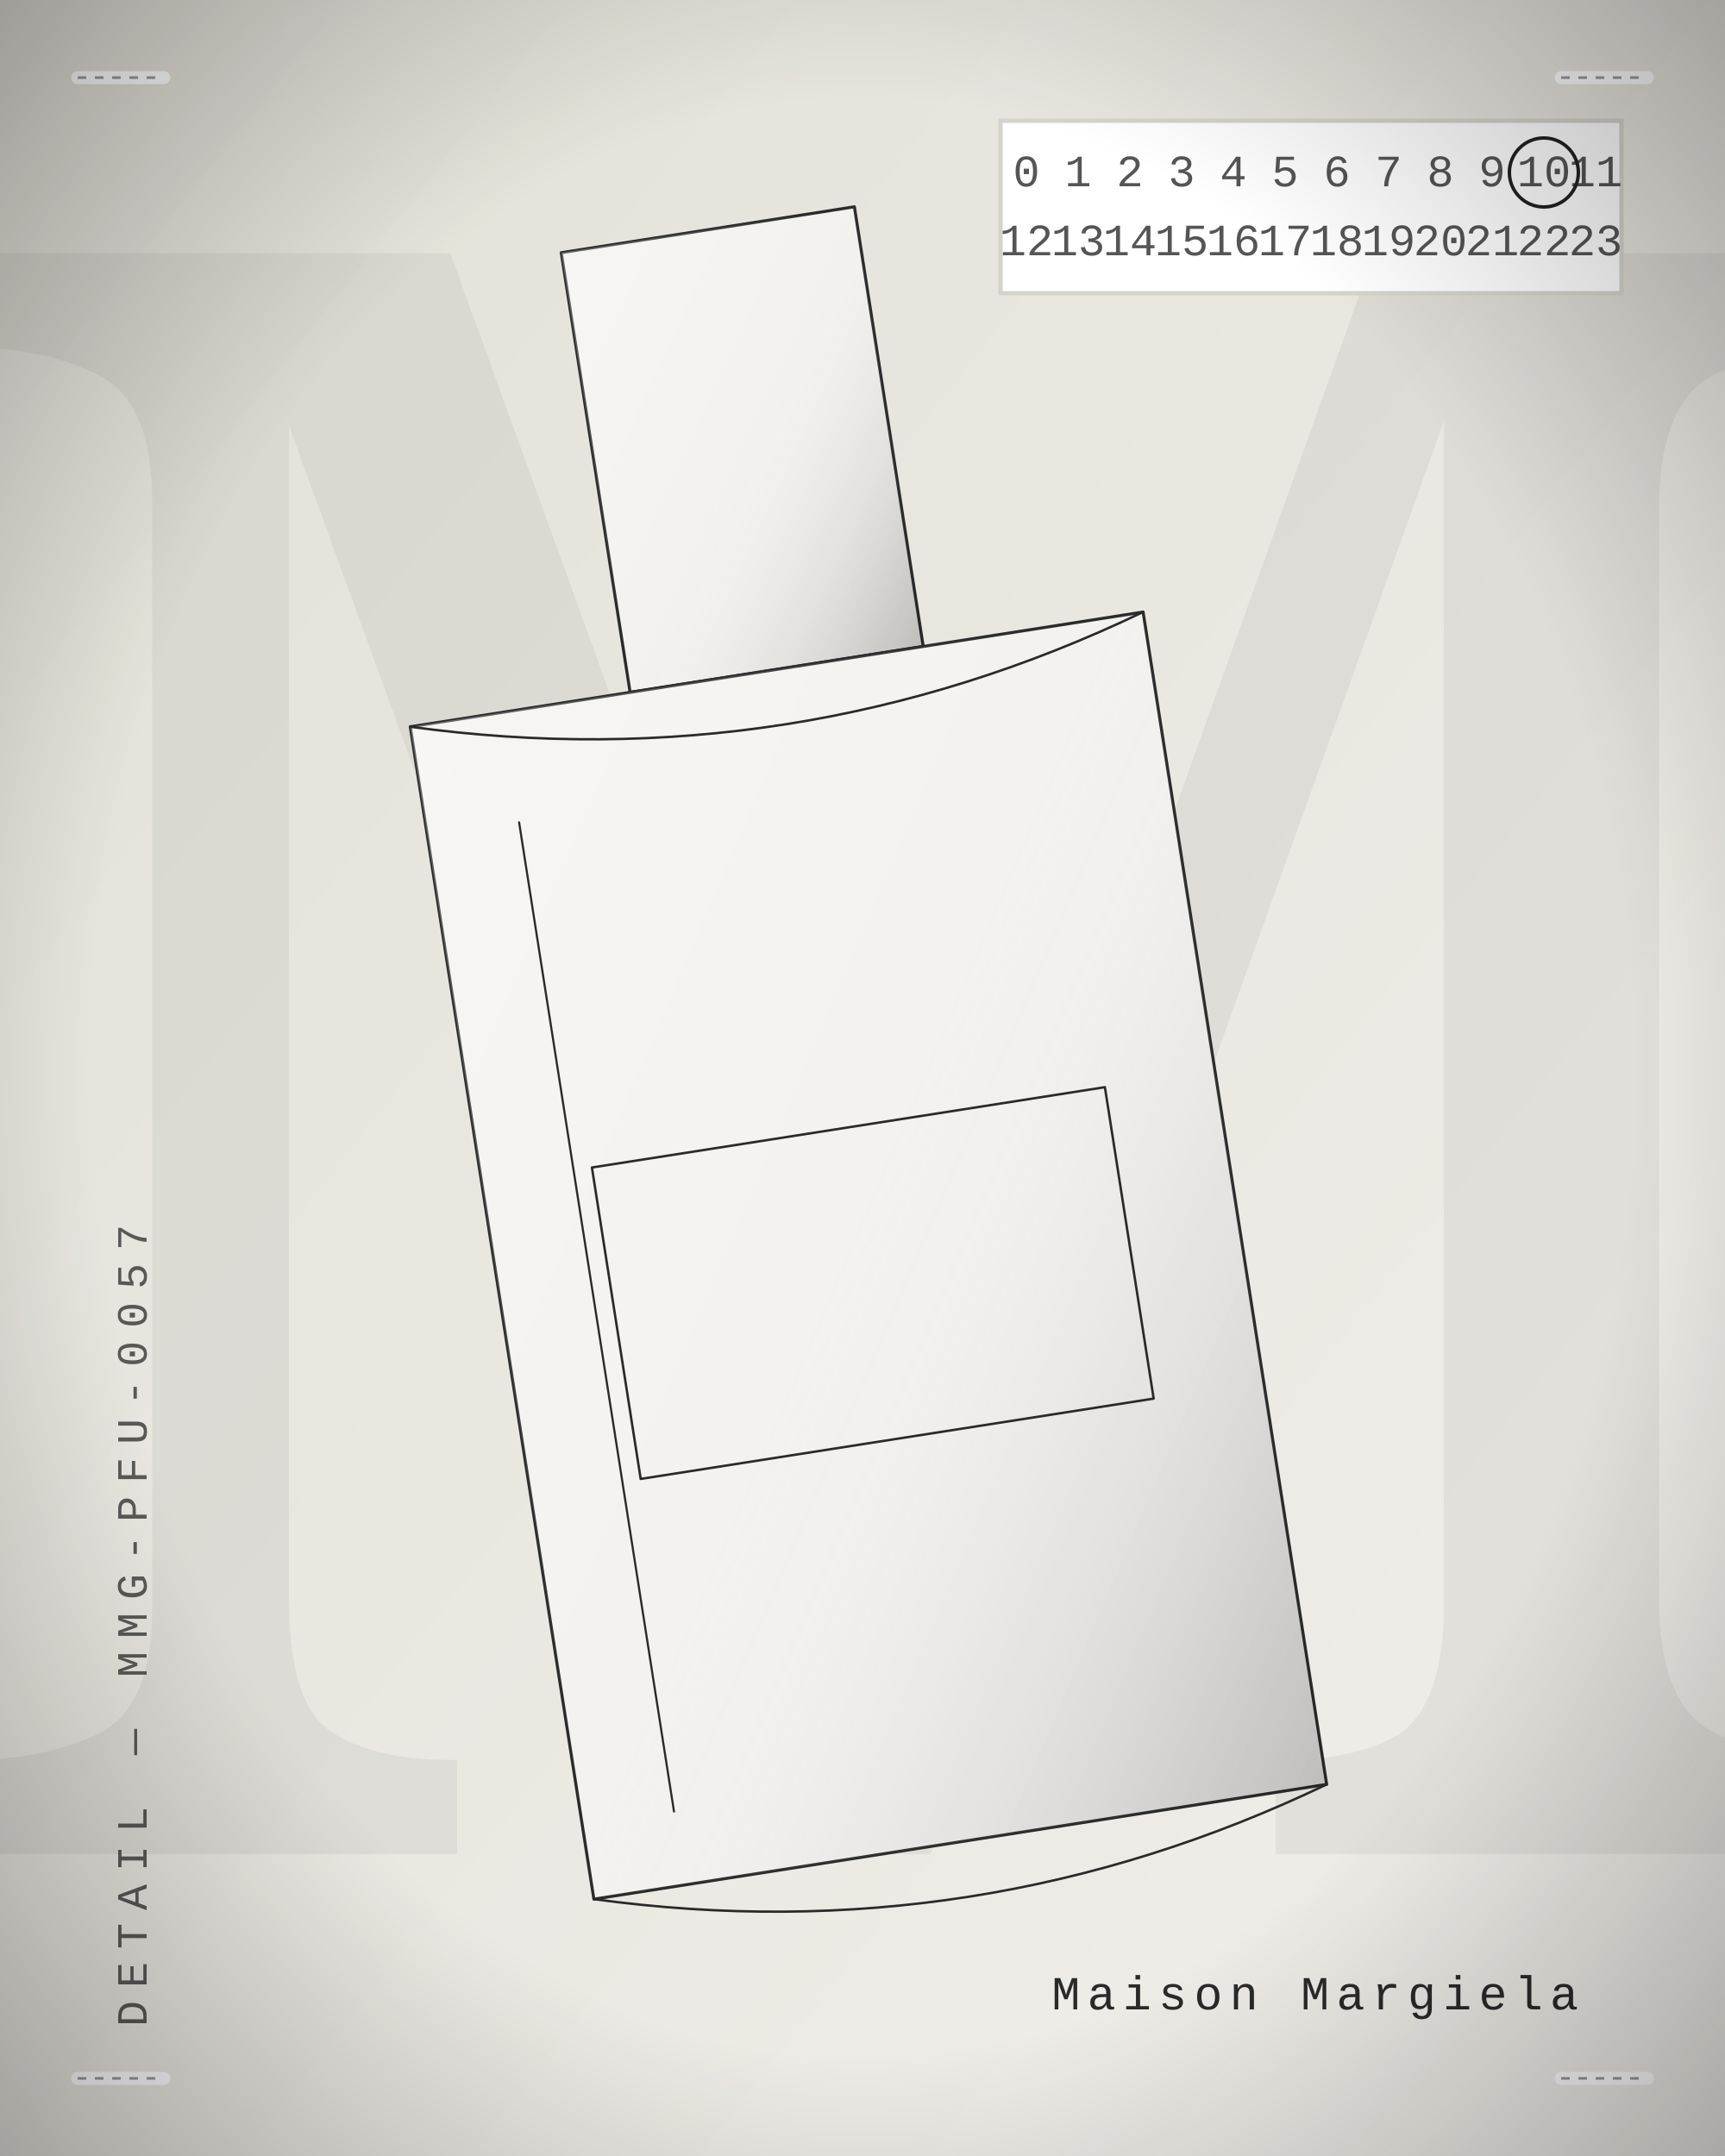
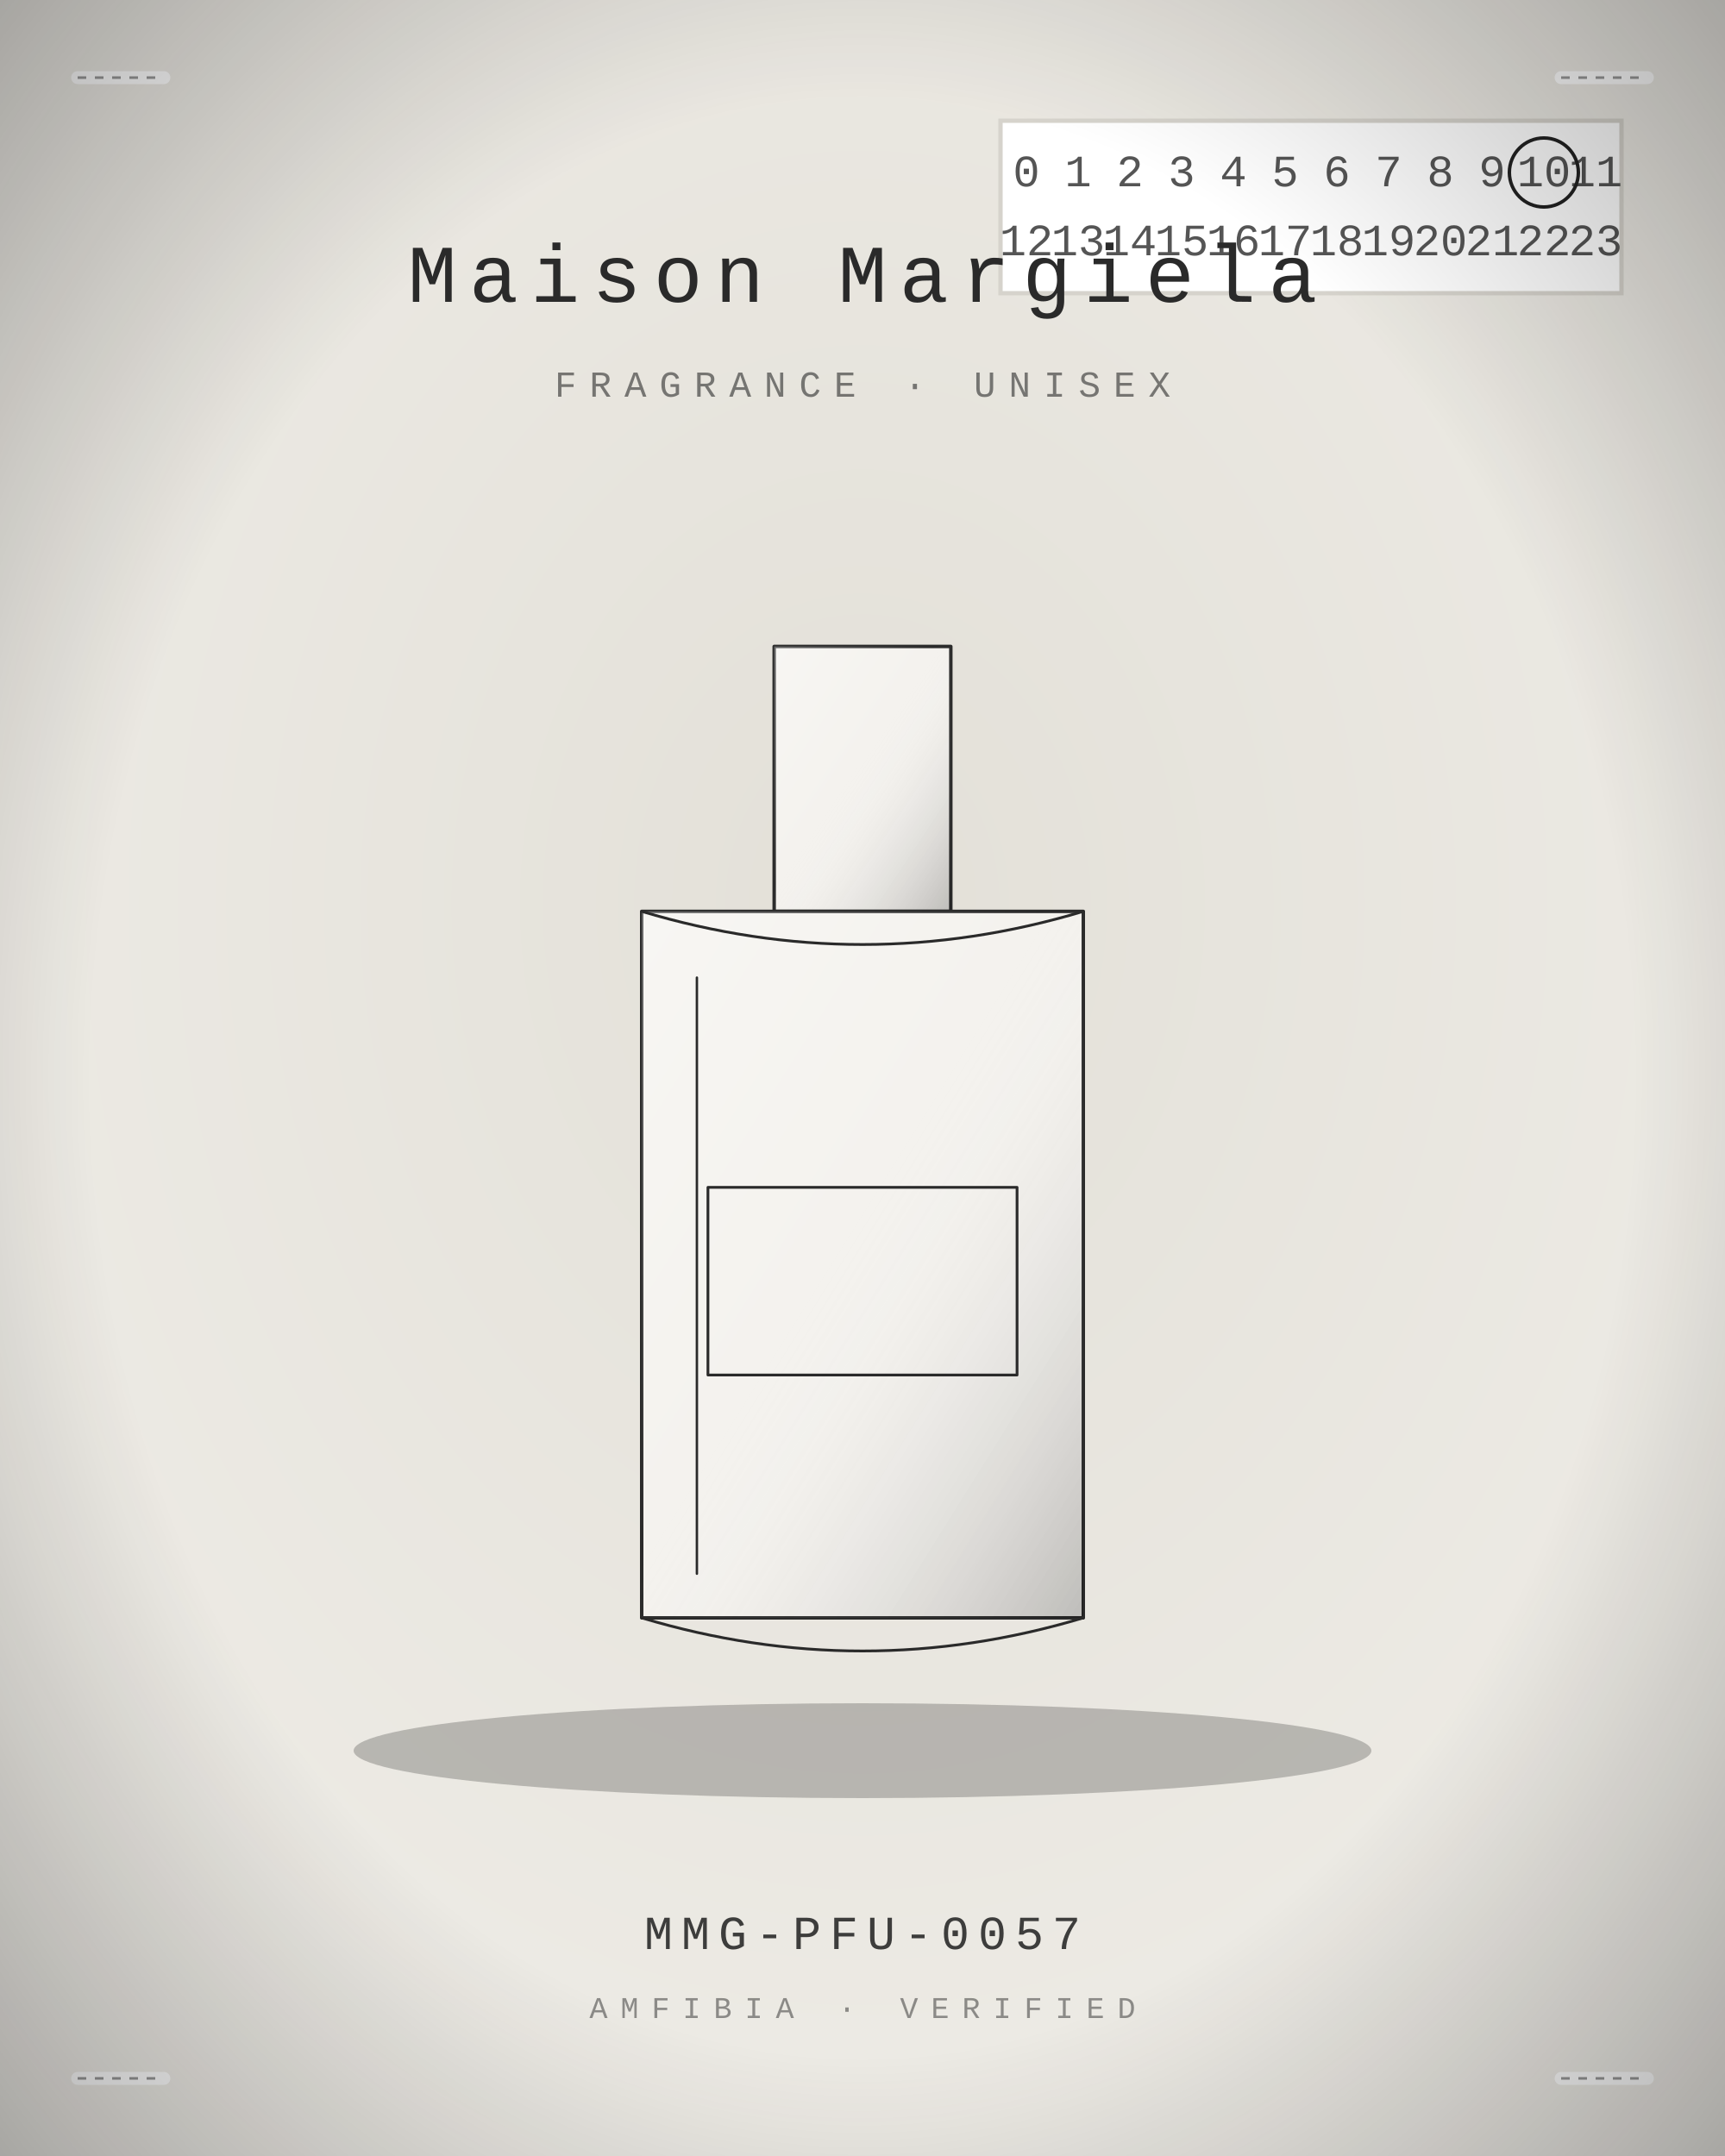
<svg xmlns="http://www.w3.org/2000/svg" viewBox="0 0 400 500" width="800" height="1000">
  <defs>
    <radialGradient id="bg" cx="50%" cy="42%" r="80%">
      <stop offset="0" stop-color="#E3E0D8" />
      <stop offset="1" stop-color="#F1EFEA" />
    </radialGradient>
    <linearGradient id="bgd" x1="0" y1="0" x2="1" y2="1">
      <stop offset="0" stop-color="#E3E0D8" />
      <stop offset="1" stop-color="#F1EFEA" />
    </linearGradient>
    <linearGradient id="sheen" x1="0" y1="0" x2="1" y2="1">
      <stop offset="0" stop-color="#fff" stop-opacity=".30" />
      <stop offset=".45" stop-color="#fff" stop-opacity="0" />
      <stop offset="1" stop-color="#000" stop-opacity=".22" />
    </linearGradient>
    <linearGradient id="multi" x1="0" y1="0" x2="1" y2="1">
      <stop offset="0" stop-color="#B3122E" />
      <stop offset=".35" stop-color="#C9A227" />
      <stop offset=".7" stop-color="#2F5D46" />
      <stop offset="1" stop-color="#3557A0" />
    </linearGradient>
    <radialGradient id="vig" cx="50%" cy="50%" r="75%">
      <stop offset=".6" stop-color="#000" stop-opacity="0" />
      <stop offset="1" stop-color="#000" stop-opacity=".35" />
    </radialGradient>
  </defs>
-   <rect width="400" height="500" fill="url(#bgd)" />
-   <text x="210" y="430" text-anchor="middle" font-family="Georgia, serif" font-size="520" fill="#2A2A2A" opacity="0.06">M</text>
+   <rect width="400" height="500" fill="url(#bg)" />
  <path d="M18 18 l20 0" stroke="#FFFFFF" stroke-width="3" stroke-linecap="round" />
  <path d="M18 18 l20 0" stroke="#999" stroke-width="0.6" stroke-dasharray="2 2" />
  <path d="M362 18 l20 0" stroke="#FFFFFF" stroke-width="3" stroke-linecap="round" />
  <path d="M362 18 l20 0" stroke="#999" stroke-width="0.6" stroke-dasharray="2 2" />
  <path d="M18 482 l20 0" stroke="#FFFFFF" stroke-width="3" stroke-linecap="round" />
  <path d="M18 482 l20 0" stroke="#999" stroke-width="0.6" stroke-dasharray="2 2" />
  <path d="M362 482 l20 0" stroke="#FFFFFF" stroke-width="3" stroke-linecap="round" />
  <path d="M362 482 l20 0" stroke="#999" stroke-width="0.6" stroke-dasharray="2 2" />
  <g transform="translate(232 28)">
    <rect width="144" height="40" fill="#FFFFFF" stroke="#D6D3CC" />
    <g font-family="'Courier New', monospace" font-size="10.4" fill="#555">
      <text x="6" y="15.2" text-anchor="middle">0</text>
      <text x="18" y="15.2" text-anchor="middle">1</text>
      <text x="30" y="15.2" text-anchor="middle">2</text>
      <text x="42" y="15.2" text-anchor="middle">3</text>
      <text x="54" y="15.2" text-anchor="middle">4</text>
      <text x="66" y="15.2" text-anchor="middle">5</text>
      <text x="78" y="15.2" text-anchor="middle">6</text>
      <text x="90" y="15.2" text-anchor="middle">7</text>
      <text x="102" y="15.2" text-anchor="middle">8</text>
      <text x="114" y="15.2" text-anchor="middle">9</text>
      <text x="126" y="15.2" text-anchor="middle">10</text>
      <text x="138" y="15.2" text-anchor="middle">11</text>
      <text x="6" y="31.2" text-anchor="middle">12</text>
      <text x="18" y="31.2" text-anchor="middle">13</text>
      <text x="30" y="31.2" text-anchor="middle">14</text>
      <text x="42" y="31.2" text-anchor="middle">15</text>
      <text x="54" y="31.2" text-anchor="middle">16</text>
      <text x="66" y="31.2" text-anchor="middle">17</text>
      <text x="78" y="31.2" text-anchor="middle">18</text>
      <text x="90" y="31.2" text-anchor="middle">19</text>
      <text x="102" y="31.2" text-anchor="middle">20</text>
      <text x="114" y="31.2" text-anchor="middle">21</text>
      <text x="126" y="31.2" text-anchor="middle">22</text>
      <text x="138" y="31.2" text-anchor="middle">23</text>
    </g>
    <circle cx="126" cy="12" r="8" fill="none" stroke="#222" stroke-width="0.8" />
  </g>
-   <g transform="rotate(-8.9 200 250) translate(-20 20) scale(2.15)">
-     <path d="M84 14 L116 14 L116 62 L84 62 Z" fill="#F4F2EE" stroke="#2A2A2A" stroke-width="1.4" stroke-linejoin="round" stroke-linecap="round" vector-effect="non-scaling-stroke" />
+   <ellipse cx="200" cy="406" rx="118" ry="11" fill="#000" opacity="0.22" />
+   <g transform="translate(72 132) scale(1.28)">
+     <path d="M84 14 L116 14 L116 62 L84 62 Z" fill="#F4F2EE" stroke="#2A2A2A" stroke-width="1.6" stroke-linejoin="round" stroke-linecap="round" vector-effect="non-scaling-stroke" />
    <path d="M84 14 L116 14 L116 62 L84 62 Z" fill="url(#sheen)" stroke="none" />
-     <path d="M60 62 L140 62 L140 190 L60 190 Z" fill="#F4F2EE" stroke="#2A2A2A" stroke-width="1.4" stroke-linejoin="round" stroke-linecap="round" vector-effect="non-scaling-stroke" />
+     <path d="M60 62 L140 62 L140 190 L60 190 Z" fill="#F4F2EE" stroke="#2A2A2A" stroke-width="1.6" stroke-linejoin="round" stroke-linecap="round" vector-effect="non-scaling-stroke" />
    <path d="M60 62 L140 62 L140 190 L60 190 Z" fill="url(#sheen)" stroke="none" />
-     <path d="M60 62 Q100 74 140 62 M60 190 Q100 202 140 190" fill="none" stroke="#2A2A2A" stroke-width="1.12" stroke-linejoin="round" stroke-linecap="round" vector-effect="non-scaling-stroke" />
-     <path d="M72 112 L128 112 L128 146 L72 146 Z" fill="none" stroke="#2A2A2A" stroke-width="1.12" stroke-linejoin="round" stroke-linecap="round" vector-effect="non-scaling-stroke" />
-     <path d="M70 74 L70 182" fill="none" stroke="#2A2A2A" stroke-width="0.98" stroke-linejoin="round" stroke-linecap="round" vector-effect="non-scaling-stroke" />
-   </g>
-   <g transform="translate(34 470) rotate(-90)">
-     <text x="0" y="0" text-anchor="start" font-family="'Courier New', Courier, monospace" font-size="10" letter-spacing="3" fill="#2A2A2A" opacity="0.75">DETAIL — MMG-PFU-0057</text>
+     <path d="M60 62 Q100 74 140 62 M60 190 Q100 202 140 190" fill="none" stroke="#2A2A2A" stroke-width="1.28" stroke-linejoin="round" stroke-linecap="round" vector-effect="non-scaling-stroke" />
+     <path d="M72 112 L128 112 L128 146 L72 146 Z" fill="none" stroke="#2A2A2A" stroke-width="1.28" stroke-linejoin="round" stroke-linecap="round" vector-effect="non-scaling-stroke" />
+     <path d="M70 74 L70 182" fill="none" stroke="#2A2A2A" stroke-width="1.12" stroke-linejoin="round" stroke-linecap="round" vector-effect="non-scaling-stroke" />
  </g>
  <g>
-     <text x="366" y="466" text-anchor="end" font-size="11" fill="#2A2A2A" font-family="'Courier New', Courier, monospace" font-weight="400" letter-spacing="1.65">Maison Margiela</text>
+     <text x="200" y="70" text-anchor="middle" font-size="19" fill="#2A2A2A" font-family="'Courier New', Courier, monospace" font-weight="400" letter-spacing="2.85">Maison Margiela</text>
  </g>
+   <text x="200" y="92" text-anchor="middle" font-family="'Courier New', Courier, monospace" font-size="8.5" letter-spacing="3" fill="#2A2A2A" opacity="0.6">FRAGRANCE · UNISEX</text>
+   <text x="200" y="452" text-anchor="middle" font-family="'Courier New', Courier, monospace" font-size="11" letter-spacing="2" fill="#2A2A2A" opacity="0.9">MMG-PFU-0057</text>
+   <text x="200" y="468" text-anchor="middle" font-family="'Courier New', Courier, monospace" font-size="7" letter-spacing="3" fill="#2A2A2A" opacity="0.5">AMFIBIA · VERIFIED</text>
  <rect width="400" height="500" fill="url(#vig)" />
</svg>
